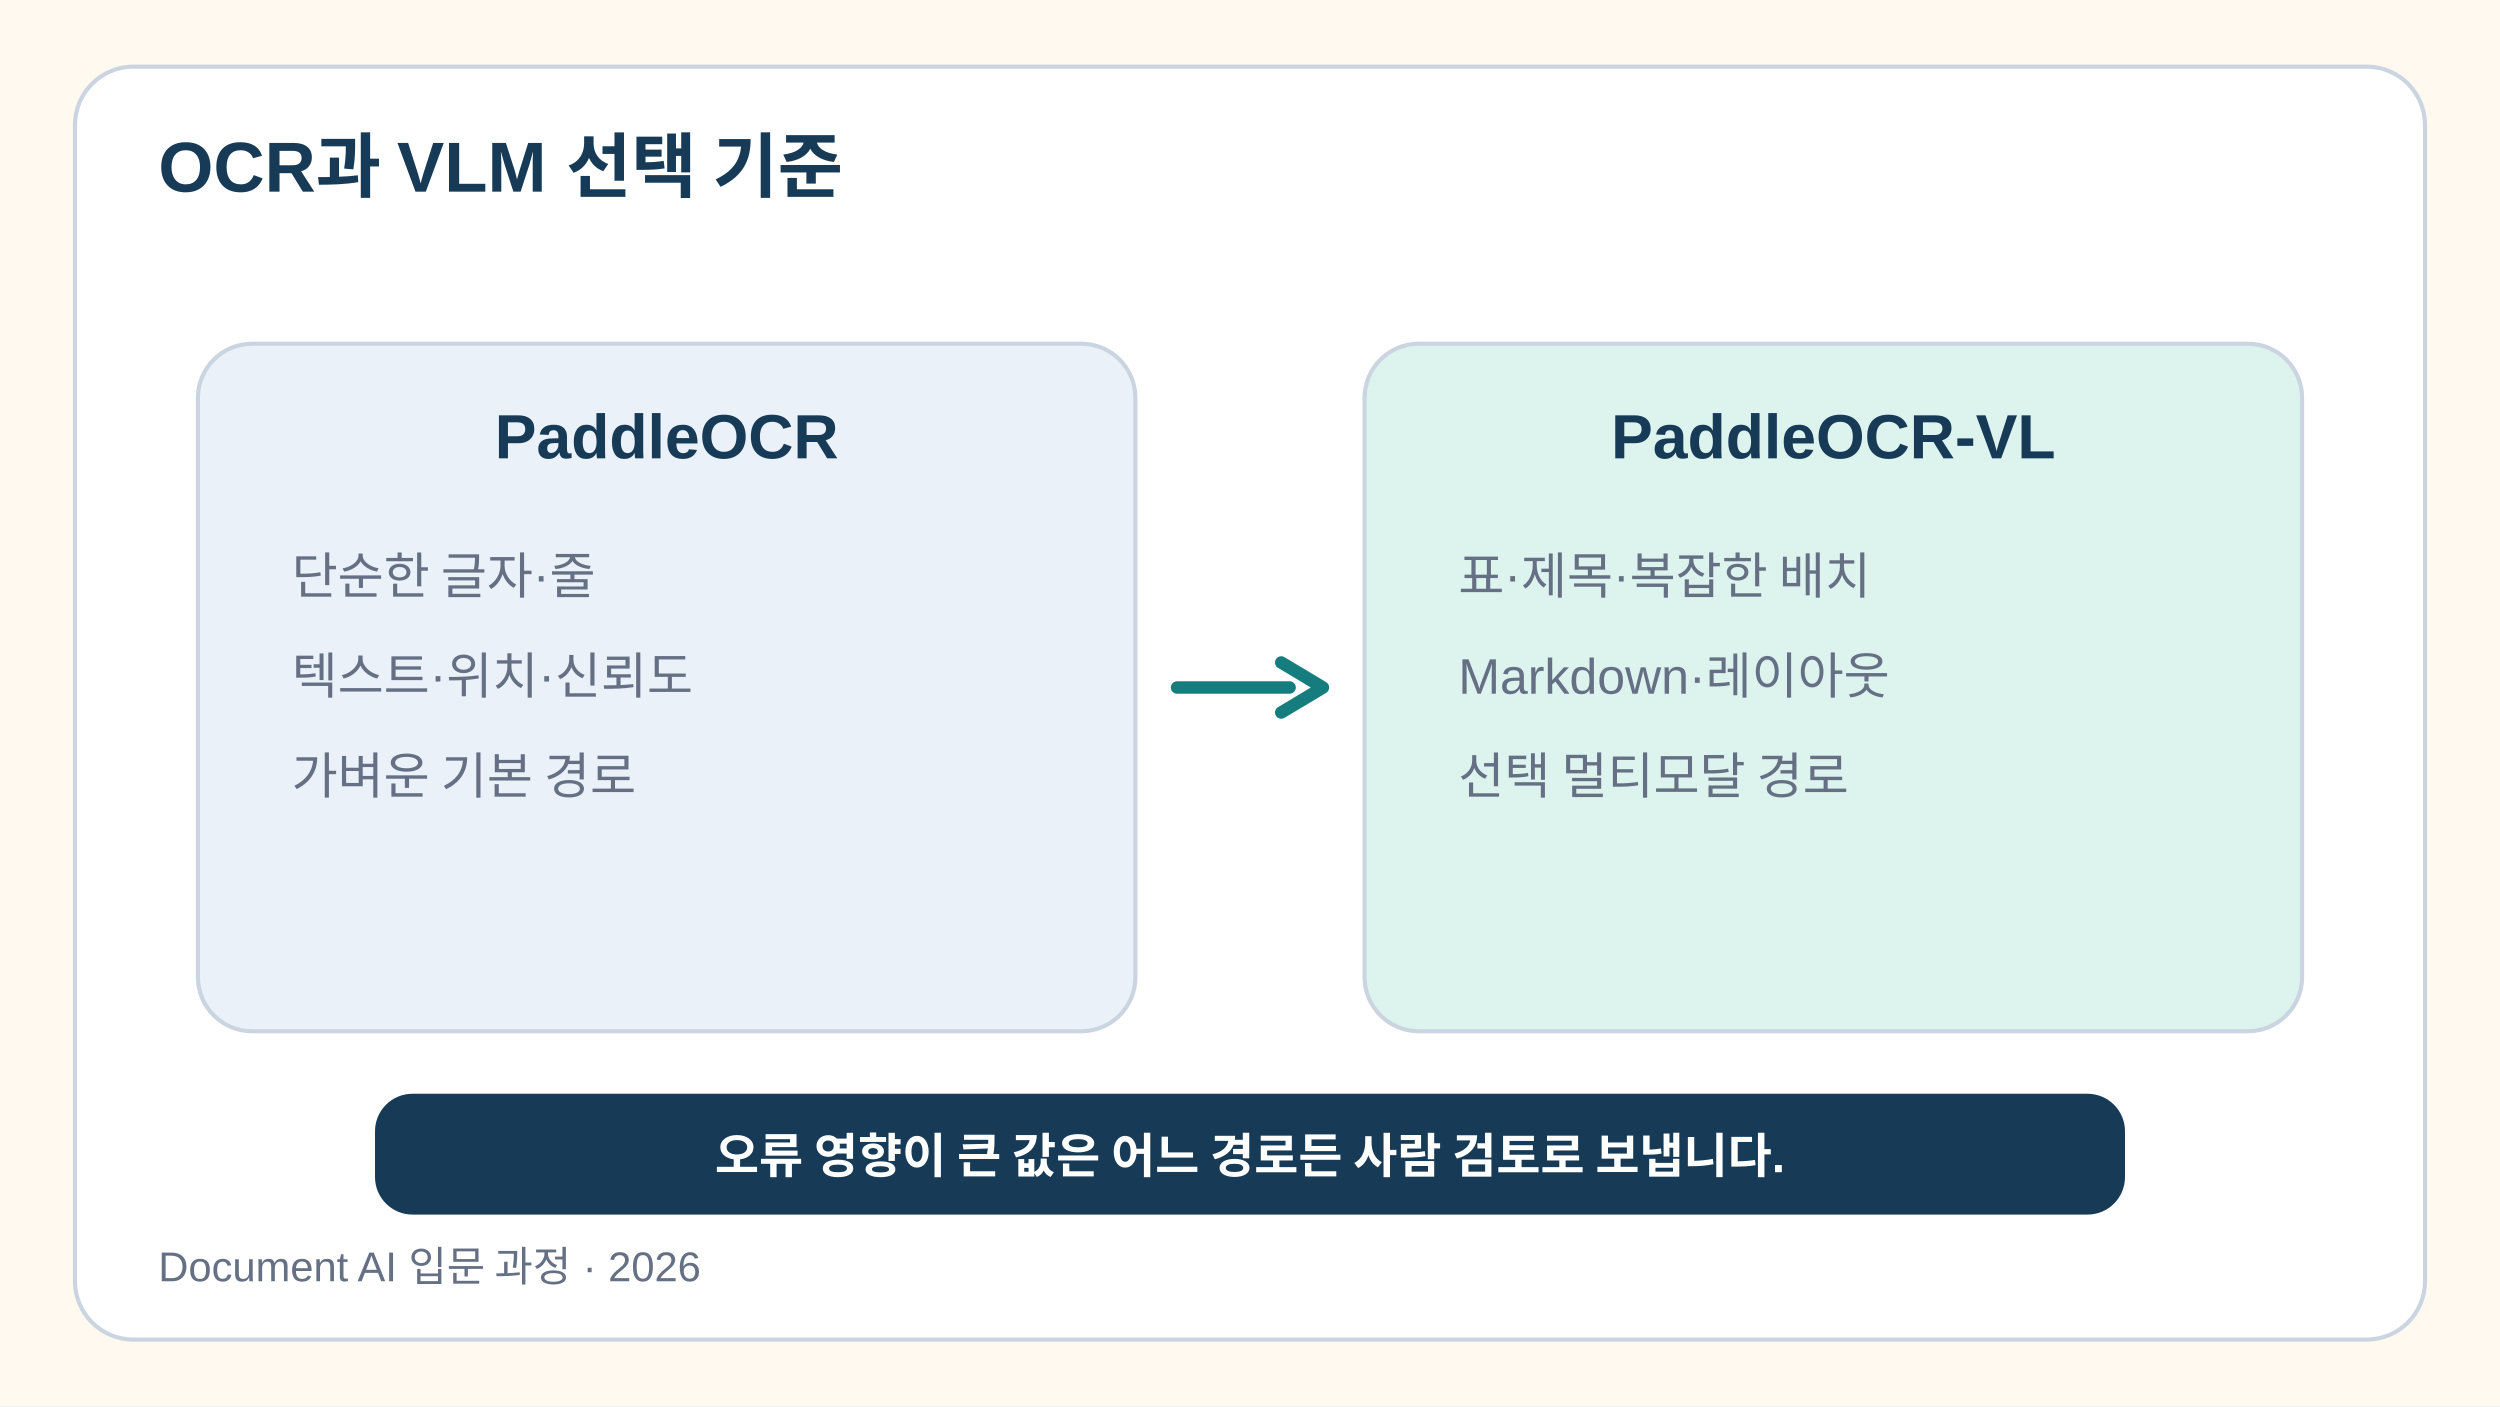
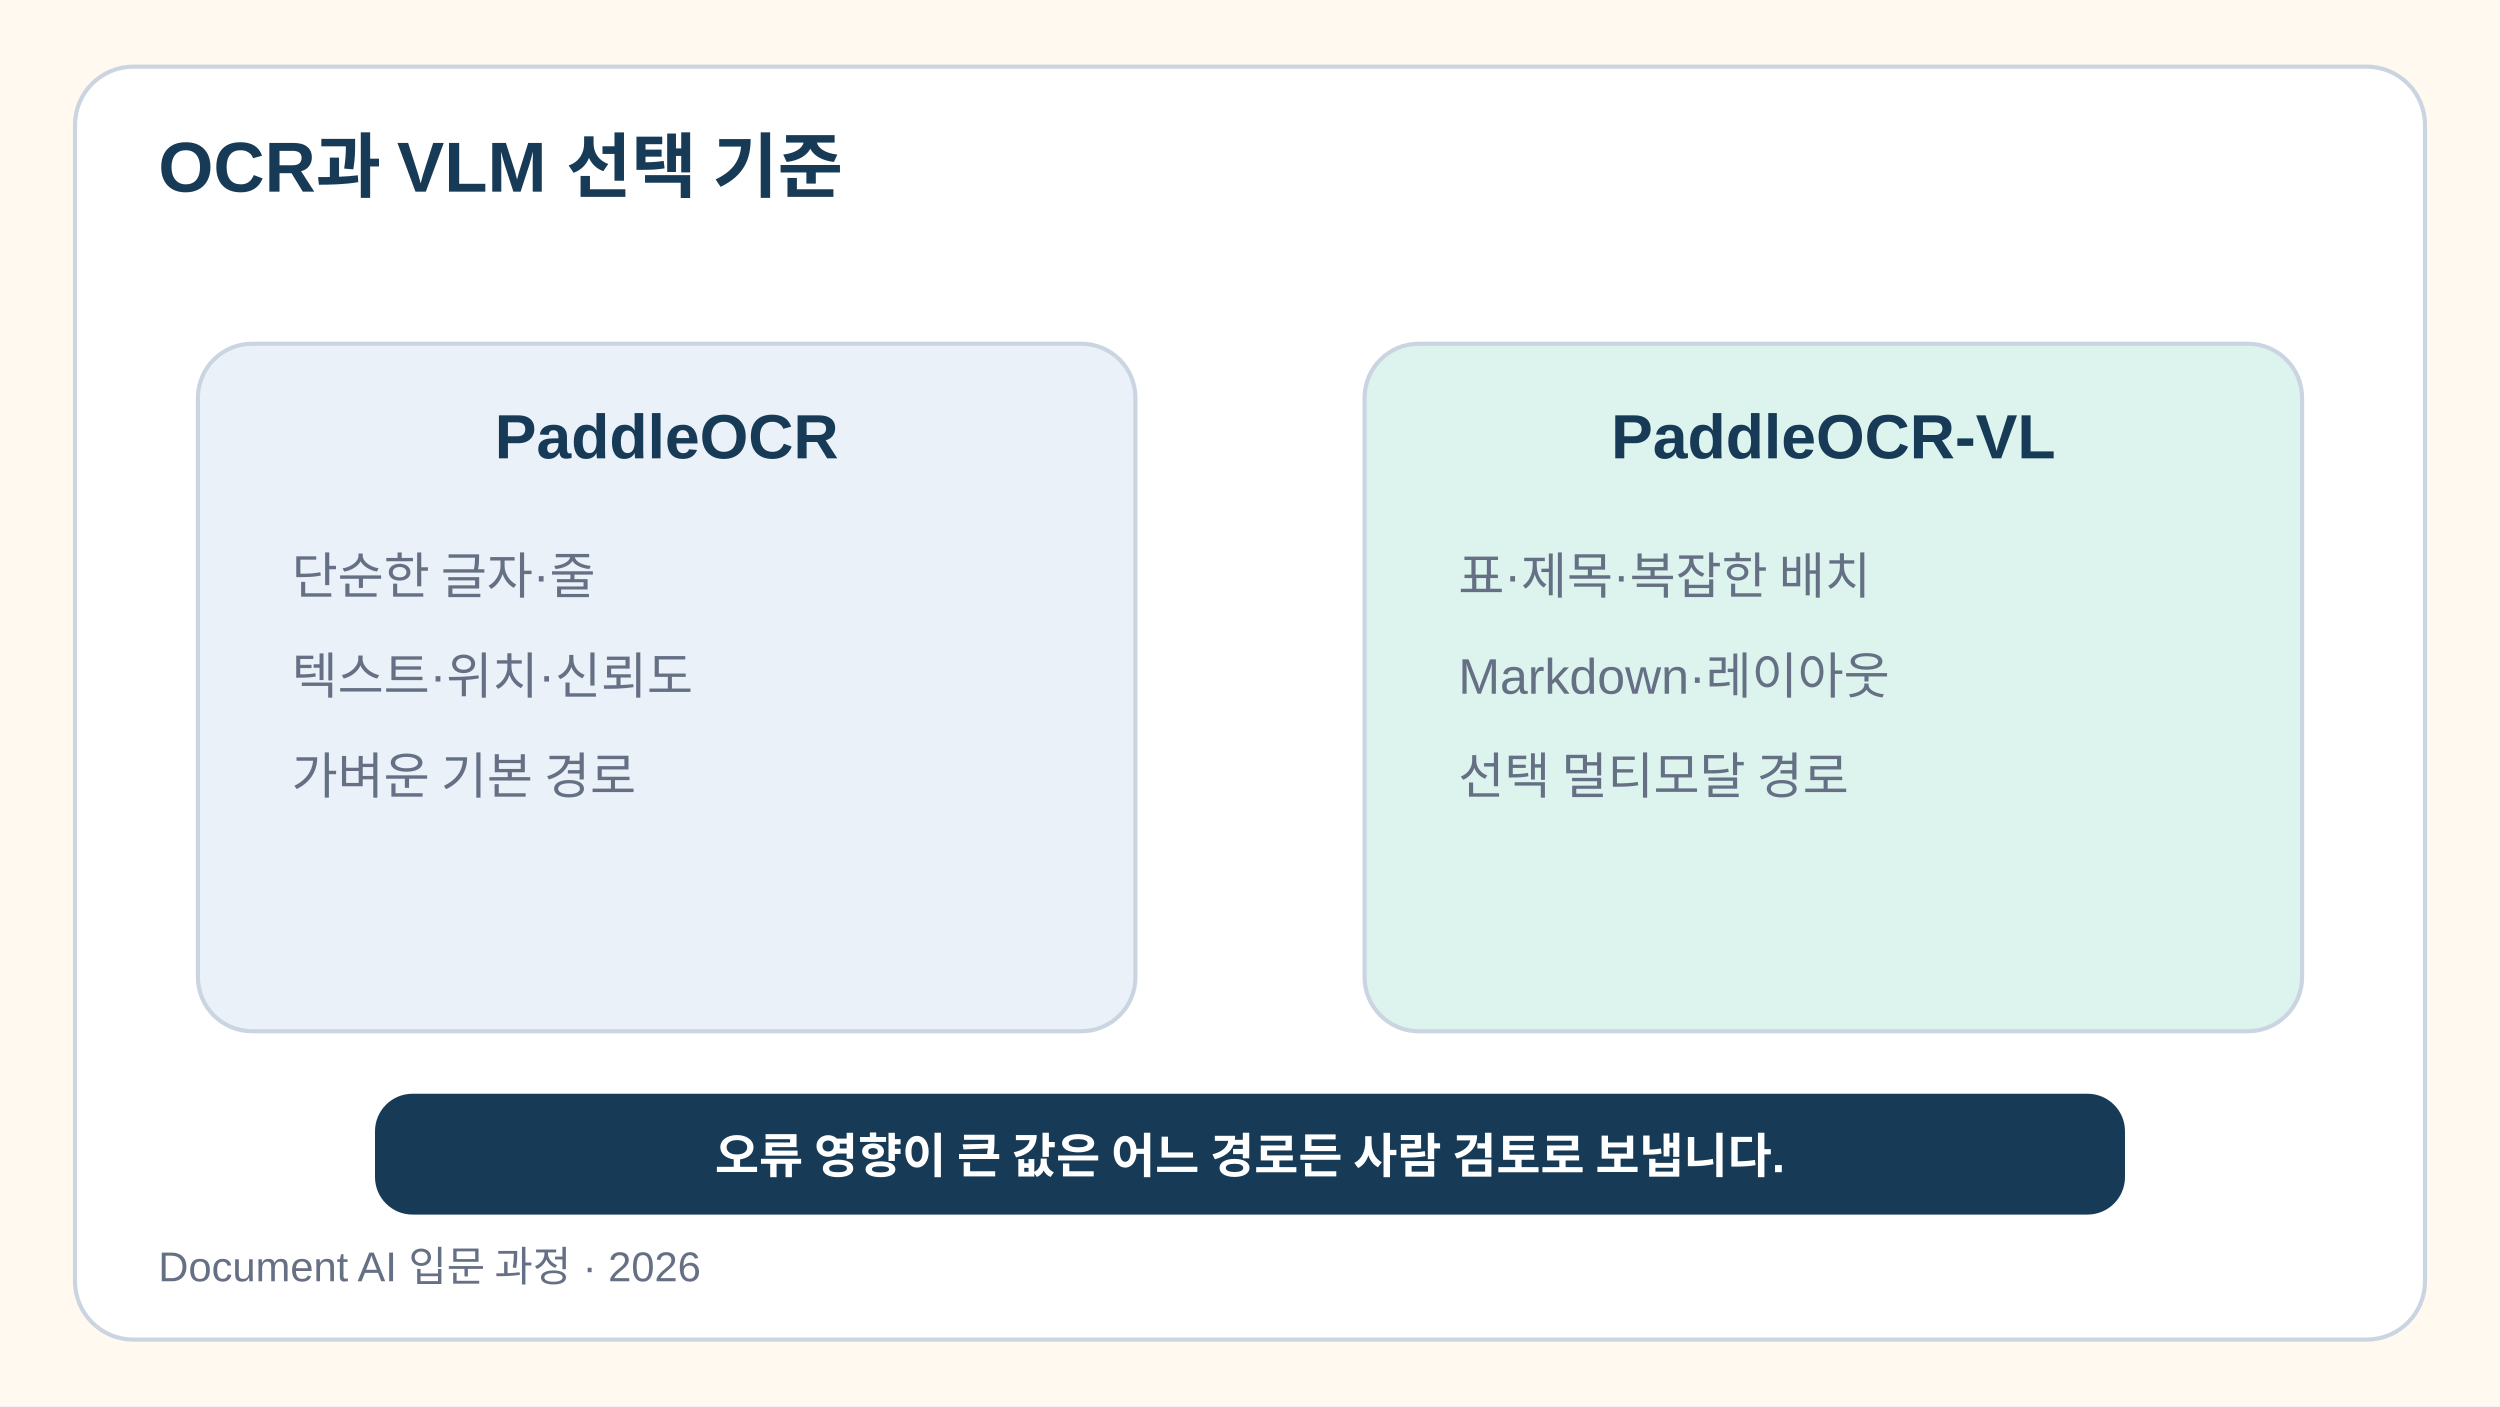
<svg xmlns="http://www.w3.org/2000/svg" width="1200" height="675" viewBox="0 0 1200 675" role="img" aria-labelledby="title desc">
  <rect width="1200" height="675" fill="#FFF9EF" />
  <rect x="36" y="32" width="1128" height="611" rx="28" fill="#FFFFFF" stroke="#CBD5E1" stroke-width="2" />
  <text x="76" y="92" font-family="Arial, Apple SD Gothic Neo, Noto Sans KR, sans-serif" font-size="34" font-weight="700" fill="#173B57">OCR과 VLM 선택 기준</text>
  <g font-family="Arial, Apple SD Gothic Neo, Noto Sans KR, sans-serif">
    <rect x="95" y="165" width="450" height="330" rx="26" fill="#EAF1F8" stroke="#CBD5E1" stroke-width="2" />
    <rect x="655" y="165" width="450" height="330" rx="26" fill="#DDF3EE" stroke="#CBD5E1" stroke-width="2" />
    <text x="320" y="220" text-anchor="middle" font-size="30" font-weight="600" fill="#173B57">
      <tspan x="320" dy="0">PaddleOCR</tspan>
    </text>
    <text x="880" y="220" text-anchor="middle" font-size="30" font-weight="600" fill="#173B57">
      <tspan x="880" dy="0">PaddleOCR-VL</tspan>
    </text>
    <text x="140" y="285" text-anchor="start" font-size="24" font-weight="400" fill="#667085">
      <tspan x="140" dy="0">단순한 글자·줄</tspan>
      <tspan x="140" dy="48">텍스트·위치·신뢰도</tspan>
      <tspan x="140" dy="48">가벼운 기본 경로</tspan>
    </text>
    <text x="700" y="285" text-anchor="start" font-size="24" font-weight="400" fill="#667085">
      <tspan x="700" dy="0">표·제목·복잡한 배치</tspan>
      <tspan x="700" dy="48">Markdown·레이아웃</tspan>
      <tspan x="700" dy="48">선택 멀티모달 경로</tspan>
    </text>
-     <line x1="565" y1="330" x2="619" y2="330" stroke="#167D7F" stroke-width="6" stroke-linecap="round" />
-     <path d="M 615 318 L 635 330 L 615 342" fill="none" stroke="#167D7F" stroke-width="6" stroke-linecap="round" stroke-linejoin="round" />
    <rect x="180" y="525" width="840" height="58" rx="18" fill="#173B57" />
    <text x="600" y="563" text-anchor="middle" font-size="23" font-weight="600" fill="#FFFFFF">
      <tspan x="600" dy="0">오류 영향이 큰 값은 어느 경로든 사람 검토로 보냅니다.</tspan>
    </text>
  </g>
  <text x="76" y="615" font-family="Arial, Apple SD Gothic Neo, Noto Sans KR, sans-serif" font-size="20" fill="#667085">Document AI 입문 과정 · 2026</text>
</svg>
